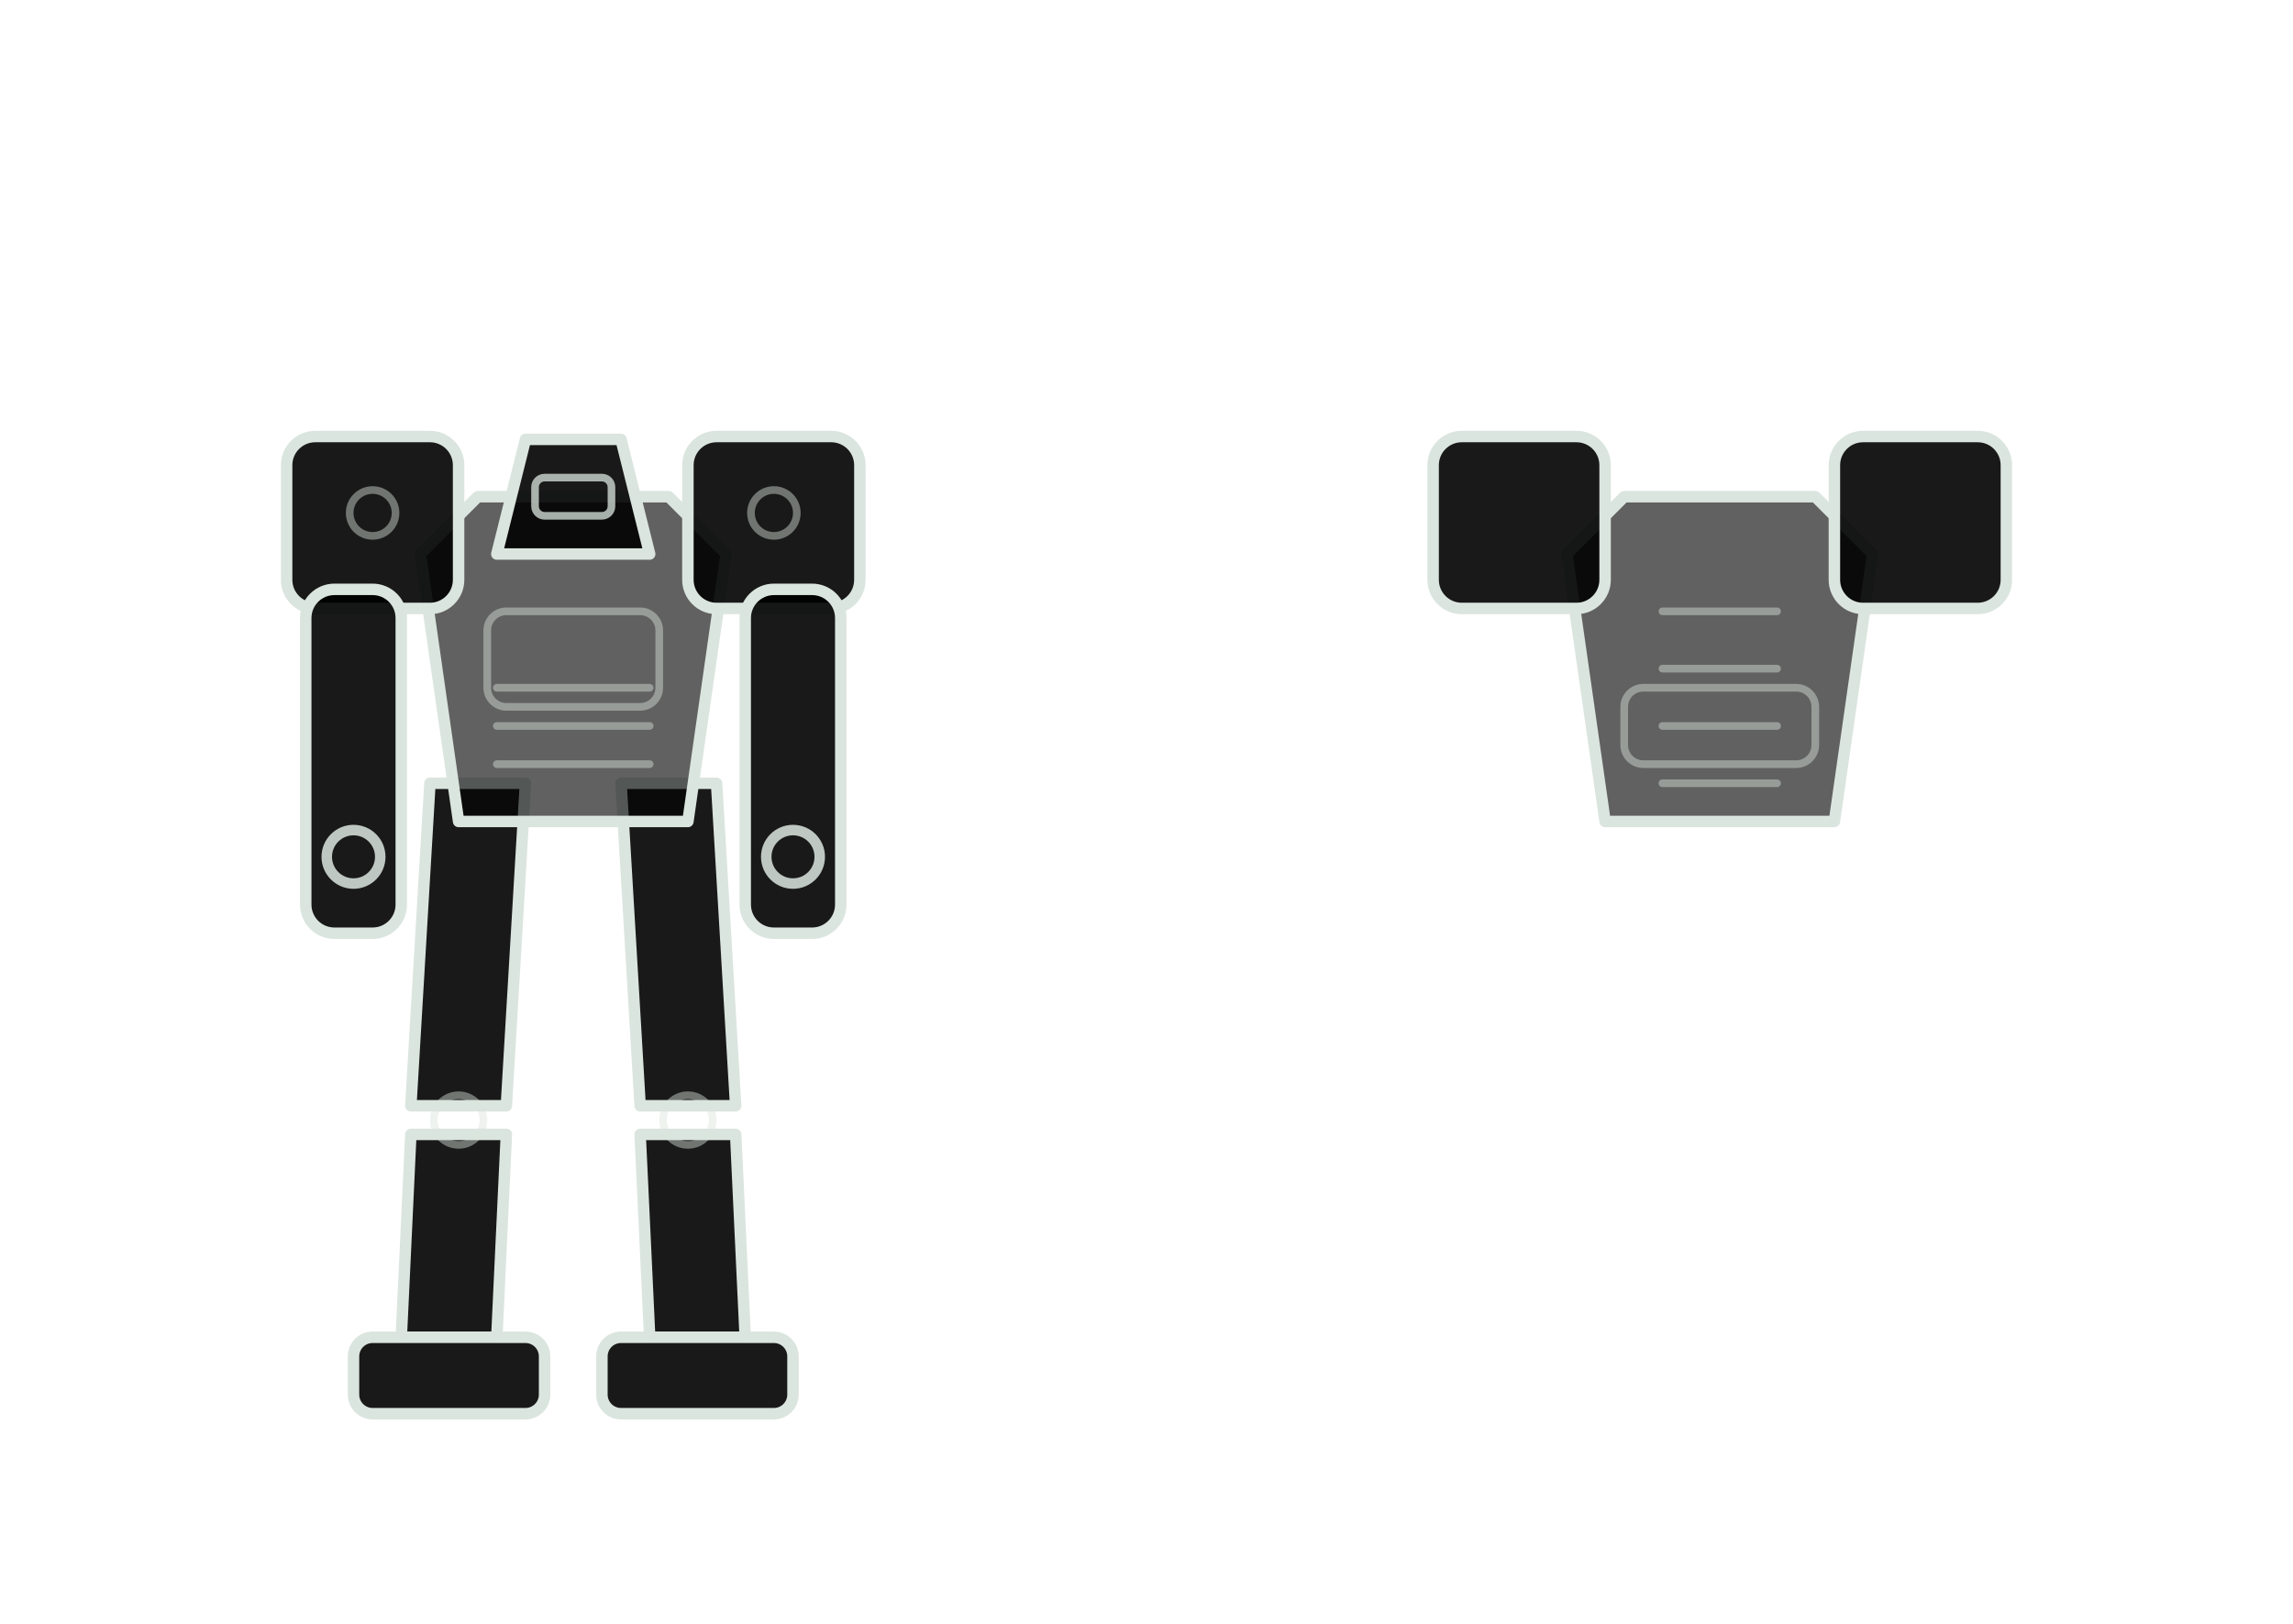
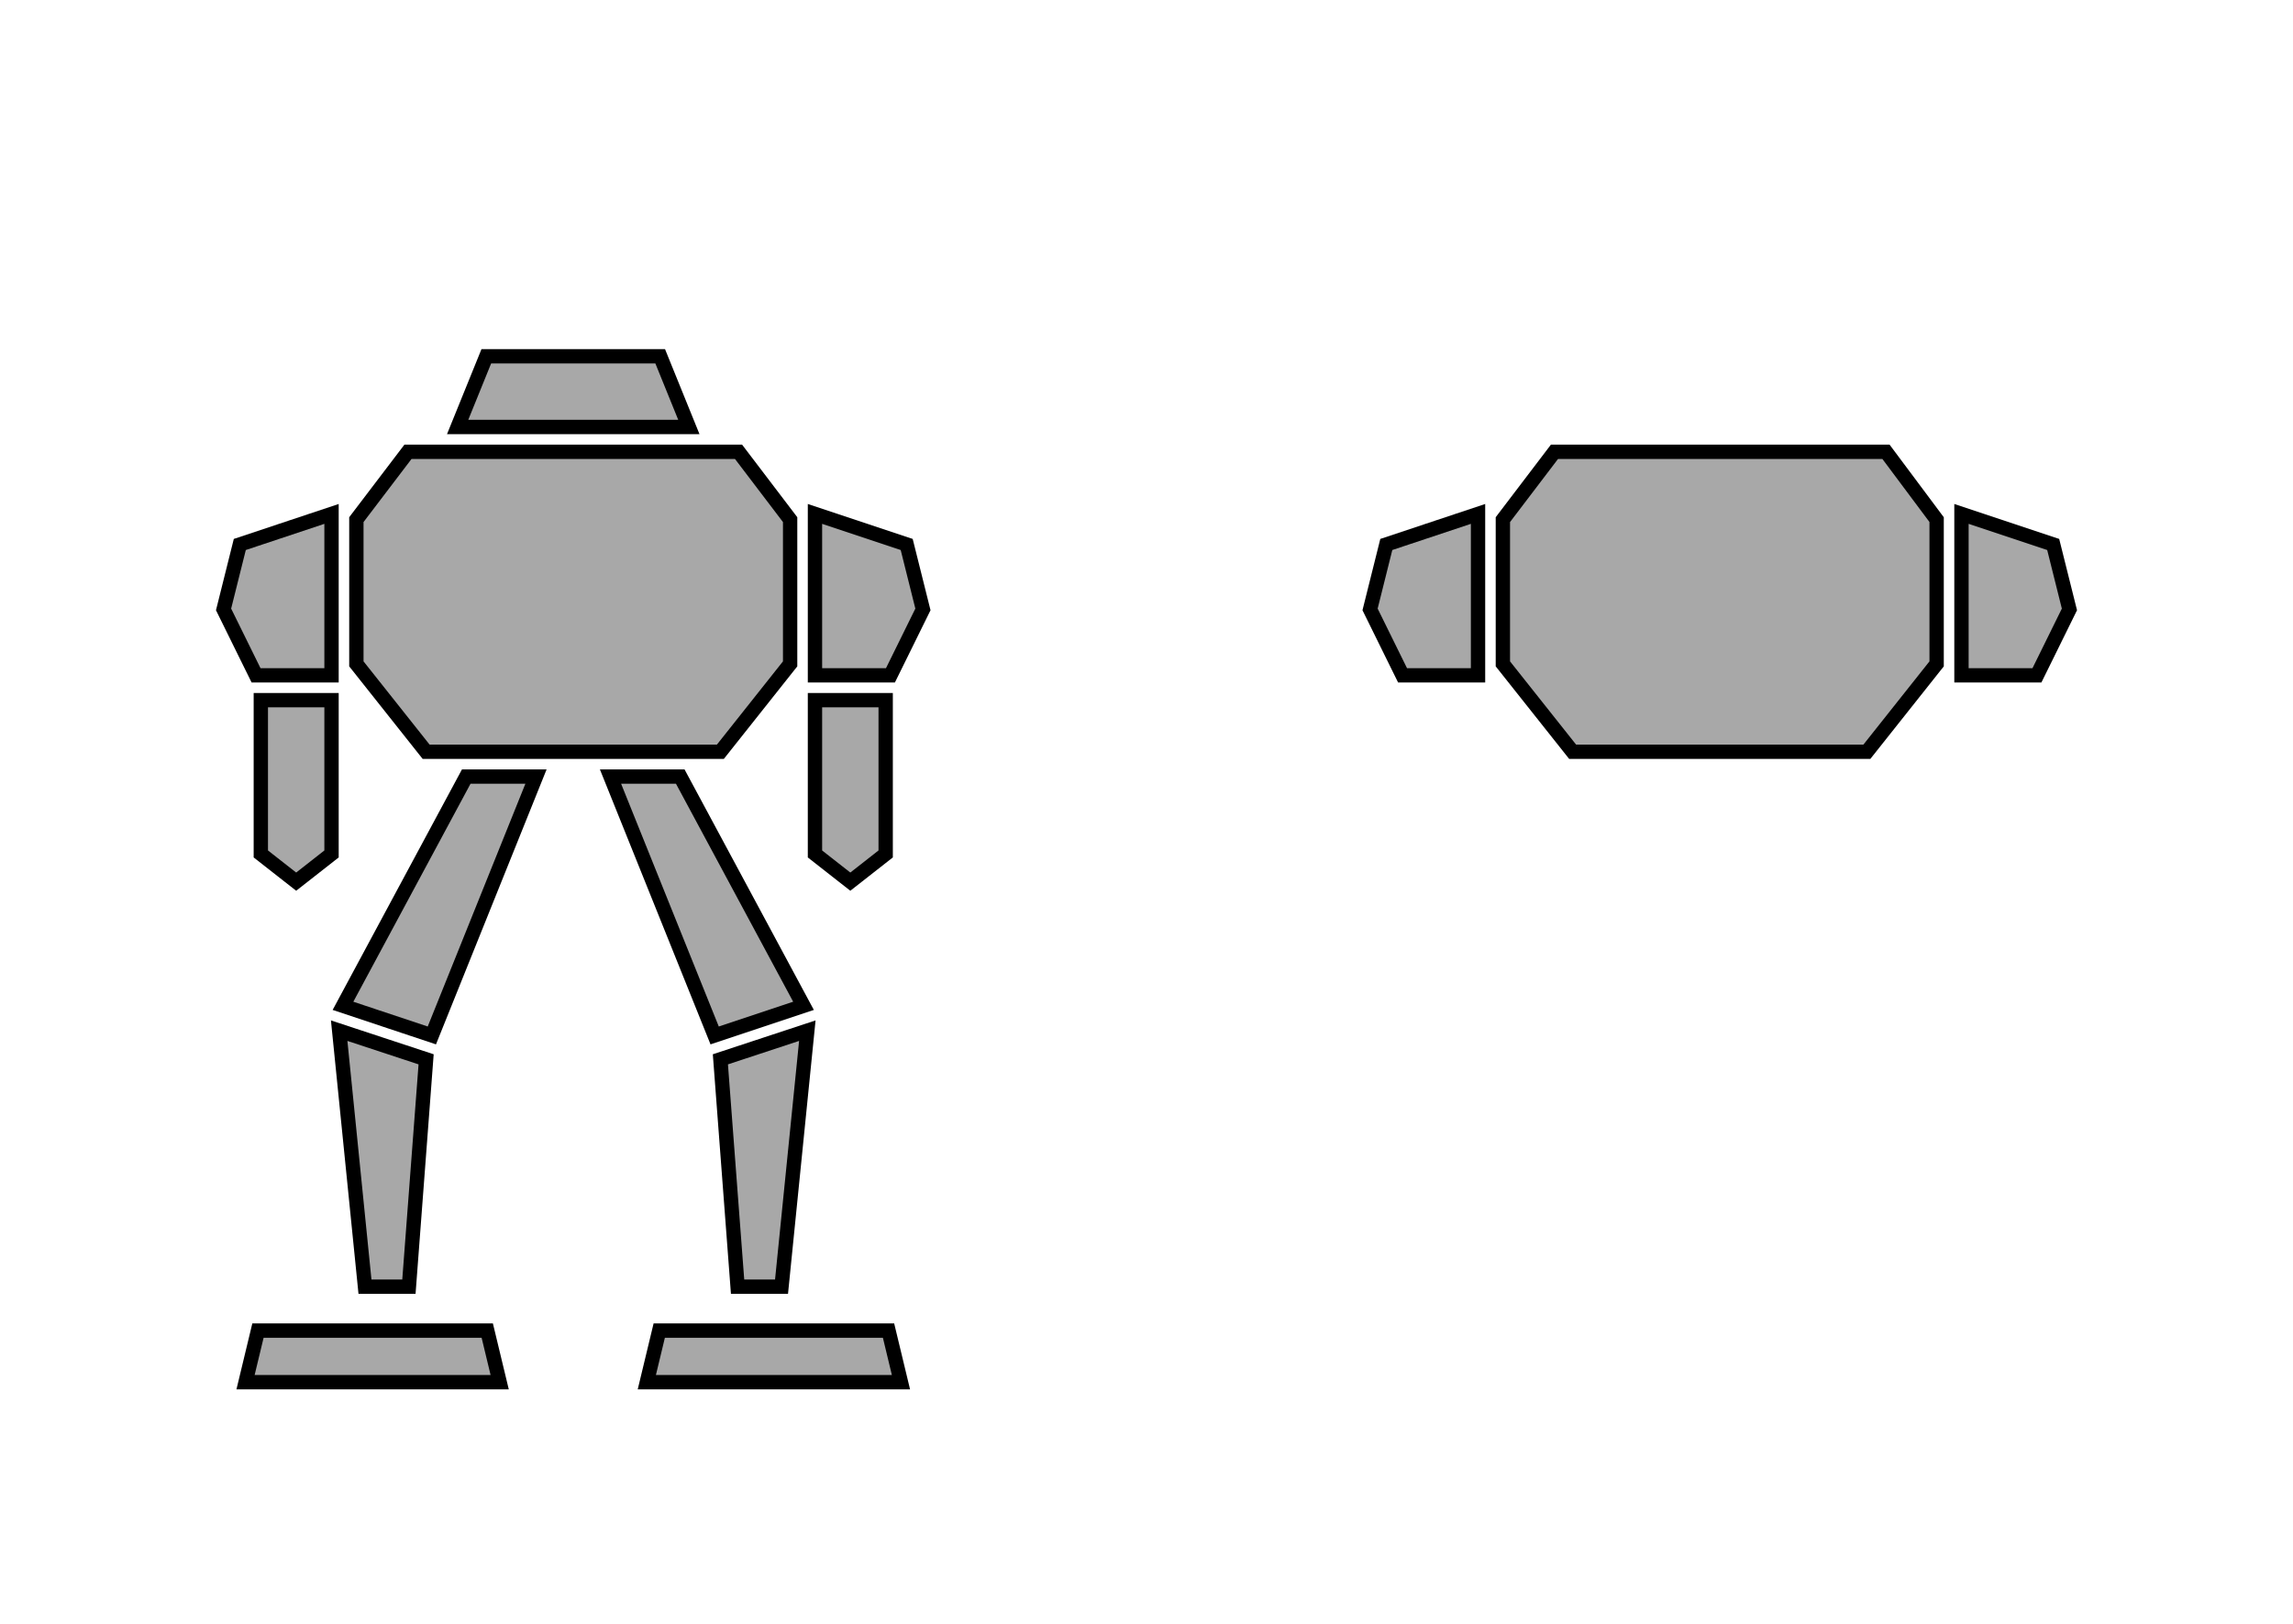
<svg xmlns="http://www.w3.org/2000/svg" viewBox="0 0 240 170">
-   <g id="part-LEGS" fill="currentColor" fill-opacity=".9" stroke="#dbe5df" stroke-width="1.2" stroke-linejoin="round">
-     <polygon points="45,82 55,82 53,115.76 43,115.76" />
-     <polygon points="43,118.76 53,118.76 52,140 42,140" />
-     <rect x="37" y="140" width="20" height="8" rx="2" />
+   <g fill="none" stroke="#dbe5df" stroke-opacity=".22" stroke-width="1" stroke-linejoin="miter">
+     <polygon points="42.7,47.3 77.3,47.3 82.7,54.4 82.7,69.5 75.4,78.7 44.6,78.7 37.3,69.5 37.3,54.4" />
  </g>
-   <g fill="none" stroke="#dbe5df" stroke-opacity=".45" stroke-width=".8" stroke-linecap="round" stroke-linejoin="round">
-     <circle cx="48" cy="117.26" r="2.6" />
+   <g id="part-TORSO" fill="currentColor" fill-opacity=".34" stroke="currentColor" stroke-width="1.5" stroke-linejoin="miter">
+     <polygon points="42.7,47.3 77.3,47.3 82.7,54.4 82.7,69.5 75.4,78.7 44.6,78.7 37.3,69.5 37.3,54.4" />
  </g>
-   <g id="part-LEGS" fill="currentColor" fill-opacity=".9" stroke="#dbe5df" stroke-width="1.2" stroke-linejoin="round">
-     <polygon points="65,82 75,82 77,115.76 67,115.76" />
-     <polygon points="67,118.76 77,118.76 78,140 68,140" />
-     <rect x="63" y="140" width="20" height="8" rx="2" />
+   <g fill="none" stroke="#dbe5df" stroke-opacity=".22" stroke-width="1" stroke-linejoin="miter">
+     <polygon points="25.1,57.0 34.7,53.8 34.7,70.7 26.8,70.7 23.4,63.8" />
+     <polygon points="216.6,63.8 213.2,70.7 205.3,70.7 205.3,53.8 214.9,57.0" />
  </g>
-   <g fill="none" stroke="#dbe5df" stroke-opacity=".45" stroke-width=".8" stroke-linecap="round" stroke-linejoin="round">
-     <circle cx="72" cy="117.26" r="2.6" />
+   <g id="part-RIGHT_SHOULDER" fill="currentColor" fill-opacity=".34" stroke="currentColor" stroke-width="1.5" stroke-linejoin="miter">
+     <polygon points="25.1,57.0 34.7,53.8 34.7,70.7 26.8,70.7 23.4,63.8" />
+     <polygon points="216.6,63.8 213.2,70.7 205.3,70.7 205.3,53.8 214.9,57.0" />
  </g>
-   <g id="part-TORSO" fill="currentColor" fill-opacity=".62" stroke="#dbe5df" stroke-width="1.2" stroke-linejoin="round">
-     <polygon points="44,58 50,52 70,52 76,58 72,86 48,86" />
+   <g fill="none" stroke="#dbe5df" stroke-opacity=".22" stroke-width="1" stroke-linejoin="miter">
+     <polygon points="96.6,63.8 93.2,70.7 85.3,70.7 85.3,53.8 94.9,57.0" />
+     <polygon points="145.1,57.0 154.7,53.8 154.7,70.7 146.8,70.7 143.4,63.8" />
  </g>
-   <g fill="none" stroke="#dbe5df" stroke-opacity=".45" stroke-width=".8" stroke-linecap="round" stroke-linejoin="round">
-     <rect x="51" y="64" width="18" height="10" rx="2" />
-     <line x1="52" y1="72" x2="68" y2="72" />
-     <line x1="52" y1="76" x2="68" y2="76" />
-     <line x1="52" y1="80" x2="68" y2="80" />
+   <g id="part-LEFT_SHOULDER" fill="currentColor" fill-opacity=".34" stroke="currentColor" stroke-width="1.5" stroke-linejoin="miter">
+     <polygon points="96.6,63.8 93.2,70.7 85.3,70.7 85.3,53.8 94.9,57.0" />
+     <polygon points="145.1,57.0 154.7,53.8 154.7,70.7 146.8,70.7 143.4,63.8" />
  </g>
-   <g id="part-RIGHT_SHOULDER" fill="currentColor" fill-opacity=".9" stroke="#dbe5df" stroke-width="1.2" stroke-linejoin="round">
-     <rect x="30" y="45.7" width="18" height="18" rx="3" />
+   <g fill="none" stroke="#dbe5df" stroke-opacity=".22" stroke-width="1" stroke-linejoin="miter">
+     <polygon points="50.9,37.3 69.1,37.3 72.1,44.7 47.9,44.7" />
  </g>
-   <g fill="none" stroke="#dbe5df" stroke-opacity=".45" stroke-width=".8" stroke-linecap="round" stroke-linejoin="round">
-     <circle cx="39" cy="53.7" r="2.4" />
+   <g id="part-HEAD" fill="currentColor" fill-opacity=".34" stroke="currentColor" stroke-width="1.5" stroke-linejoin="miter">
+     <polygon points="50.9,37.3 69.1,37.3 72.1,44.7 47.9,44.7" />
  </g>
-   <g id="part-LEFT_SHOULDER" fill="currentColor" fill-opacity=".9" stroke="#dbe5df" stroke-width="1.2" stroke-linejoin="round">
-     <rect x="72" y="45.7" width="18" height="18" rx="3" />
+   <g fill="none" stroke="#dbe5df" stroke-opacity=".22" stroke-width="1" stroke-linejoin="miter">
+     <polygon points="27.3,73.3 34.7,73.3 34.7,89.4 31.0,92.3 27.3,89.4" />
+     <polygon points="92.7,89.4 89.0,92.3 85.3,89.4 85.3,73.3 92.7,73.3" />
  </g>
-   <g fill="none" stroke="#dbe5df" stroke-opacity=".45" stroke-width=".8" stroke-linecap="round" stroke-linejoin="round">
-     <circle cx="81" cy="53.7" r="2.4" />
+   <g id="part-ARMS" fill="currentColor" fill-opacity=".34" stroke="currentColor" stroke-width="1.5" stroke-linejoin="miter">
+     <polygon points="27.3,73.3 34.7,73.3 34.7,89.4 31.0,92.3 27.3,89.4" />
+     <polygon points="92.7,89.4 89.0,92.3 85.3,89.4 85.3,73.3 92.7,73.3" />
  </g>
-   <g id="part-ARMS" fill="currentColor" fill-opacity=".9" stroke="#dbe5df" stroke-width="1.2" stroke-linejoin="round">
-     <rect x="32" y="61.7" width="10" height="36" rx="3" />
+   <g fill="none" stroke="#dbe5df" stroke-opacity=".22" stroke-width="1" stroke-linejoin="miter">
+     <polygon points="48.8,81.3 56.1,81.3 45.2,108.4 35.9,105.3" />
+     <polygon points="84.1,105.3 74.8,108.4 63.9,81.3 71.2,81.3" />
+     <polygon points="35.5,107.9 44.6,110.9 42.8,134.7 38.2,134.7" />
+     <polygon points="81.8,134.7 77.2,134.7 75.4,110.9 84.5,107.9" />
+     <polygon points="27.0,139.3 51.0,139.3 52.3,144.7 25.7,144.7" />
+     <polygon points="94.3,144.7 67.7,144.7 69.0,139.3 93.0,139.3" />
  </g>
-   <g fill="none" stroke="#dbe5df" stroke-opacity=".85" stroke-width="1.1" stroke-linecap="round" stroke-linejoin="round">
-     <circle cx="37" cy="89.7" r="2.8" />
+   <g id="part-LEGS" fill="currentColor" fill-opacity=".34" stroke="currentColor" stroke-width="1.5" stroke-linejoin="miter">
+     <polygon points="48.8,81.3 56.1,81.3 45.2,108.4 35.9,105.3" />
+     <polygon points="84.1,105.3 74.8,108.4 63.9,81.3 71.2,81.3" />
+     <polygon points="35.5,107.9 44.6,110.9 42.8,134.7 38.2,134.7" />
+     <polygon points="81.8,134.7 77.2,134.7 75.4,110.9 84.5,107.9" />
+     <polygon points="27.0,139.3 51.0,139.3 52.3,144.7 25.7,144.7" />
+     <polygon points="94.3,144.7 67.7,144.7 69.0,139.3 93.0,139.3" />
  </g>
-   <g id="part-ARMS" fill="currentColor" fill-opacity=".9" stroke="#dbe5df" stroke-width="1.2" stroke-linejoin="round">
-     <rect x="78" y="61.7" width="10" height="36" rx="3" />
+   <g fill="none" stroke="#dbe5df" stroke-opacity=".22" stroke-width="1" stroke-linejoin="miter">
+     <polygon points="162.7,47.3 197.4,47.3 202.7,54.4 202.7,69.5 195.4,78.7 164.6,78.7 157.3,69.5 157.3,54.4" />
  </g>
-   <g fill="none" stroke="#dbe5df" stroke-opacity=".85" stroke-width="1.1" stroke-linecap="round" stroke-linejoin="round">
-     <circle cx="83" cy="89.7" r="2.8" />
-   </g>
-   <g id="part-HEAD" fill="currentColor" fill-opacity=".9" stroke="#dbe5df" stroke-width="1.2" stroke-linejoin="round">
-     <polygon points="52,58 55,46 65,46 68,58" />
-   </g>
-   <g fill="none" stroke="#dbe5df" stroke-opacity=".75" stroke-width=".8" stroke-linecap="round" stroke-linejoin="round">
-     <rect x="56" y="50" width="8" height="4" rx="1" />
-   </g>
-   <g id="part-TORSO_REAR" fill="currentColor" fill-opacity=".62" stroke="#dbe5df" stroke-width="1.2" stroke-linejoin="round">
-     <polygon points="164,58 170,52 190,52 196,58 192,86 168,86" />
-   </g>
-   <g fill="none" stroke="#dbe5df" stroke-opacity=".45" stroke-width=".8" stroke-linecap="round" stroke-linejoin="round">
-     <line x1="174" y1="64" x2="186" y2="64" />
-     <line x1="174" y1="70" x2="186" y2="70" />
-     <line x1="174" y1="76" x2="186" y2="76" />
-     <line x1="174" y1="82" x2="186" y2="82" />
-     <rect x="170" y="72" width="20" height="8" rx="2" />
-   </g>
-   <g id="part-LEFT_SHOULDER" fill="currentColor" fill-opacity=".9" stroke="#dbe5df" stroke-width="1.2" stroke-linejoin="round">
-     <rect x="150" y="45.7" width="18" height="18" rx="3" />
-   </g>
-   <g id="part-RIGHT_SHOULDER" fill="currentColor" fill-opacity=".9" stroke="#dbe5df" stroke-width="1.2" stroke-linejoin="round">
-     <rect x="192" y="45.7" width="18" height="18" rx="3" />
+   <g id="part-TORSO_REAR" fill="currentColor" fill-opacity=".34" stroke="currentColor" stroke-width="1.5" stroke-linejoin="miter">
+     <polygon points="162.7,47.3 197.4,47.3 202.7,54.4 202.7,69.5 195.4,78.7 164.6,78.7 157.3,69.5 157.3,54.4" />
  </g>
</svg>
